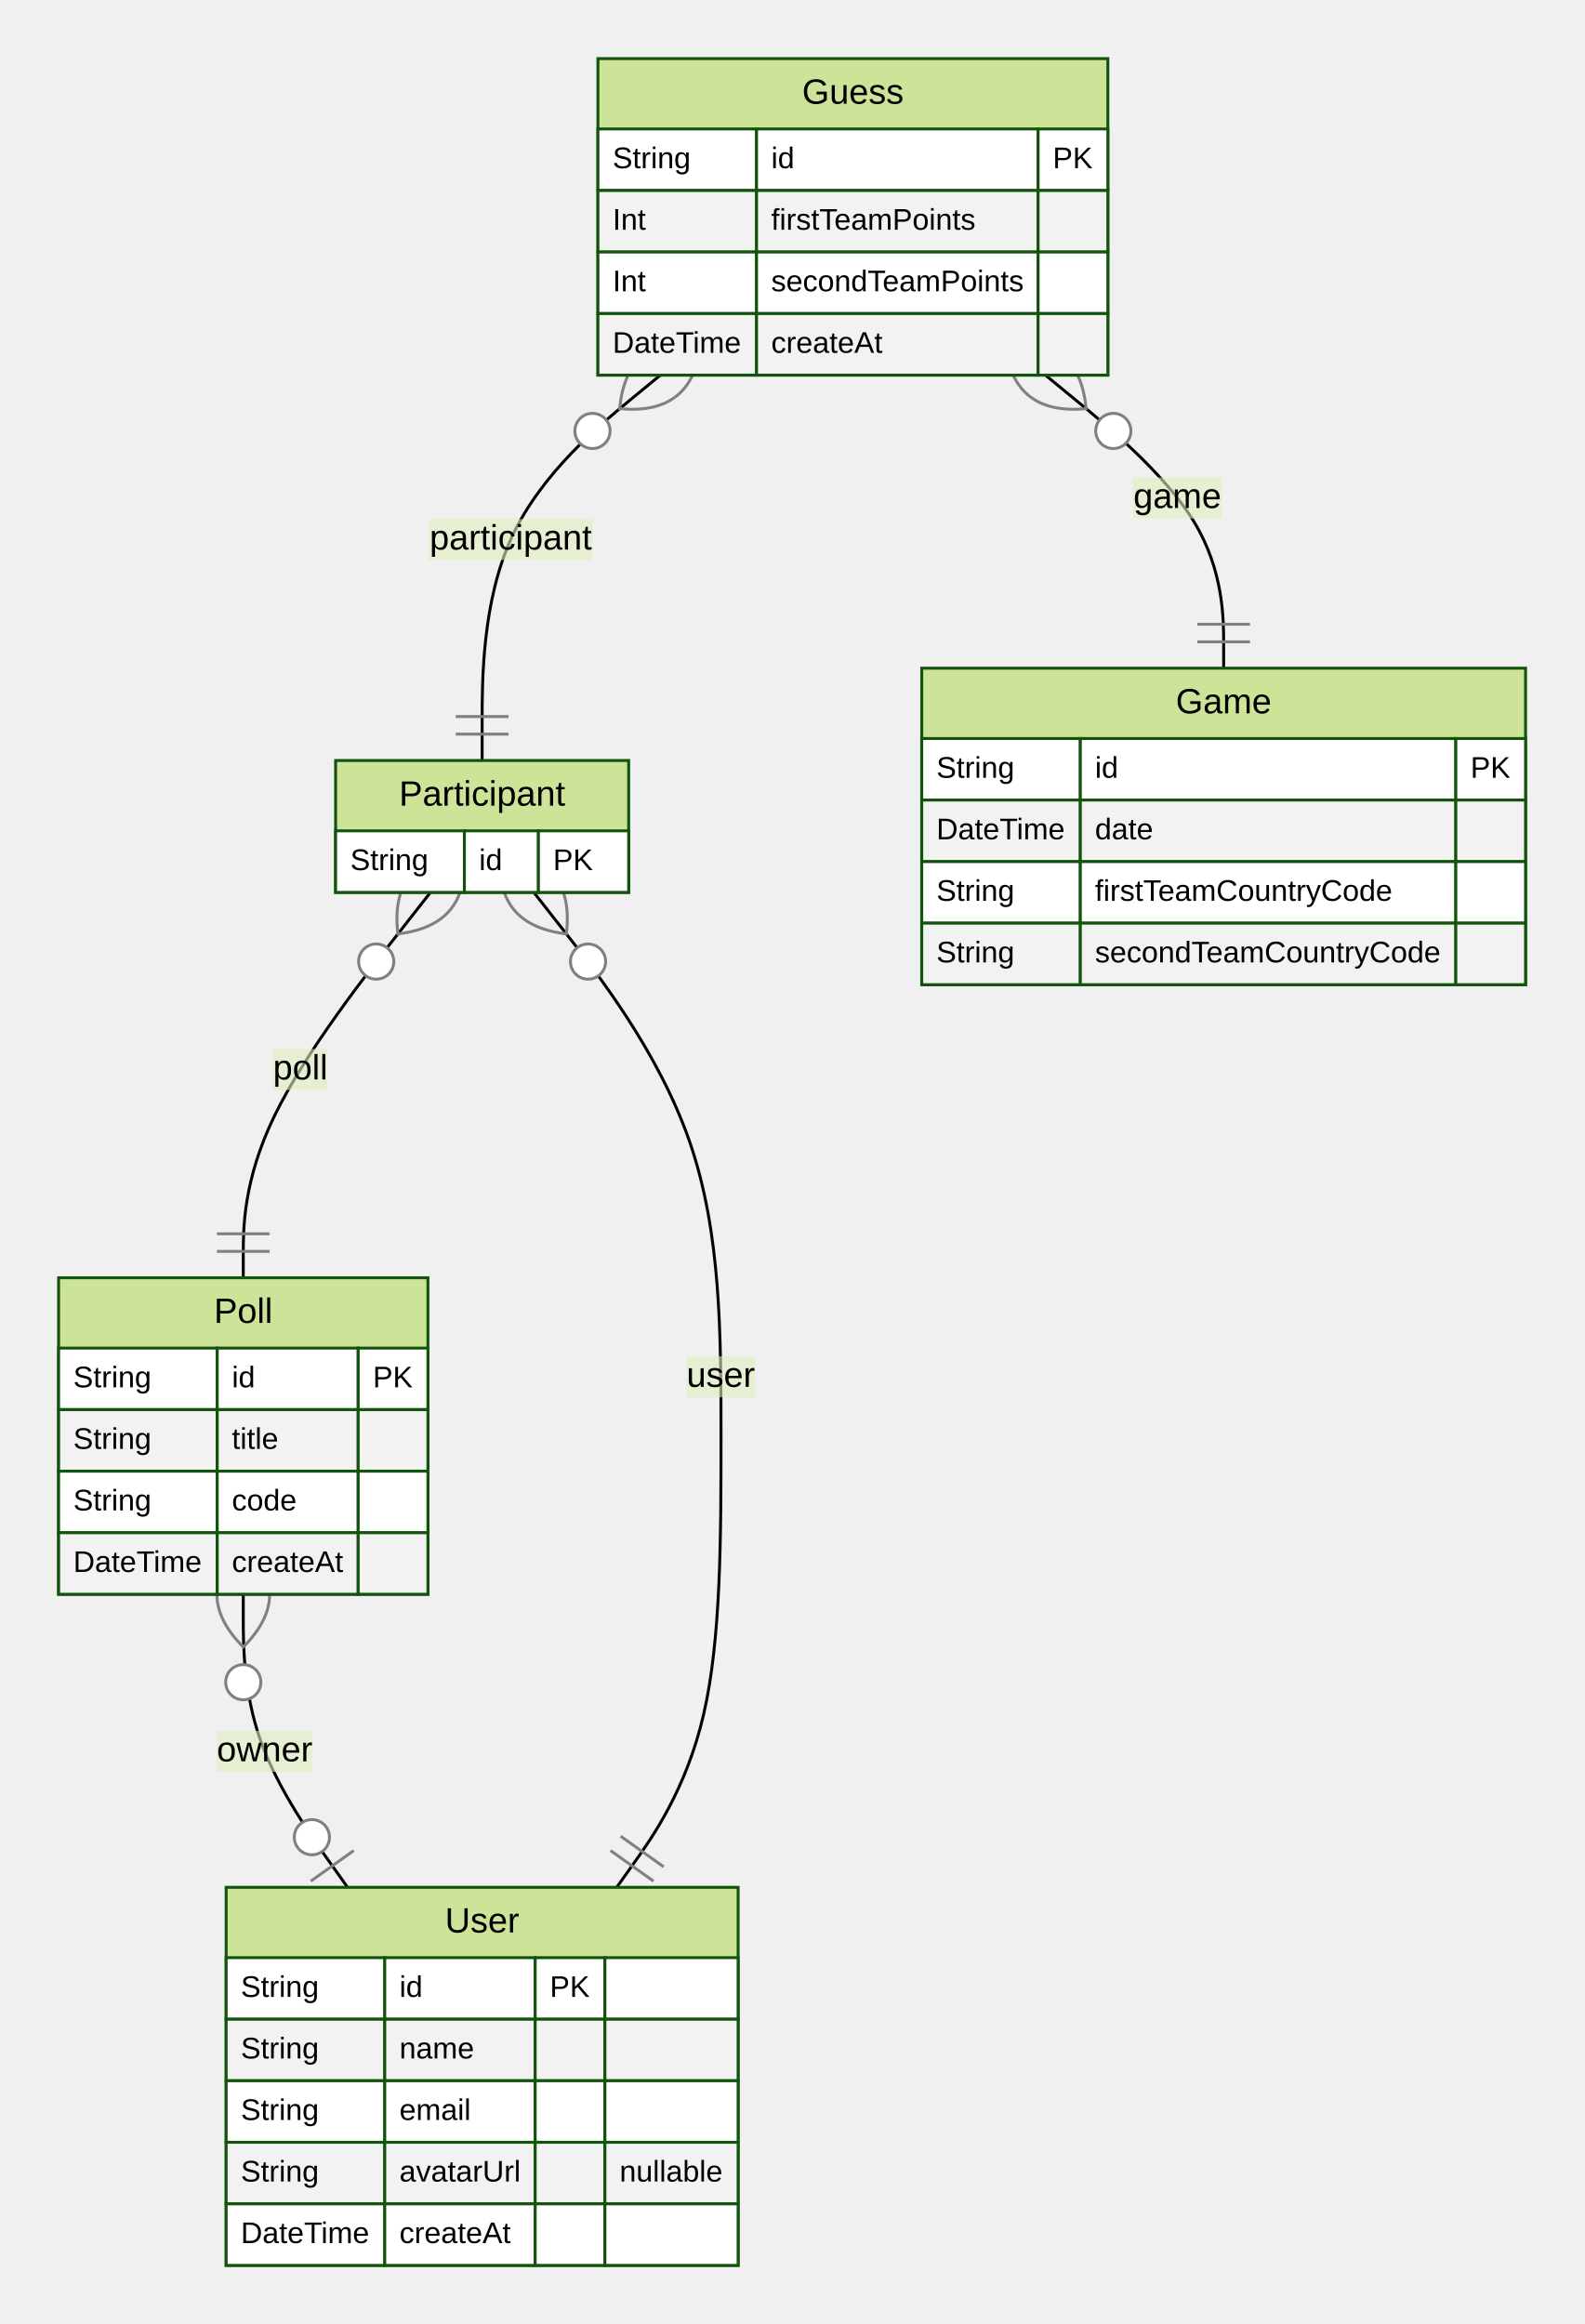
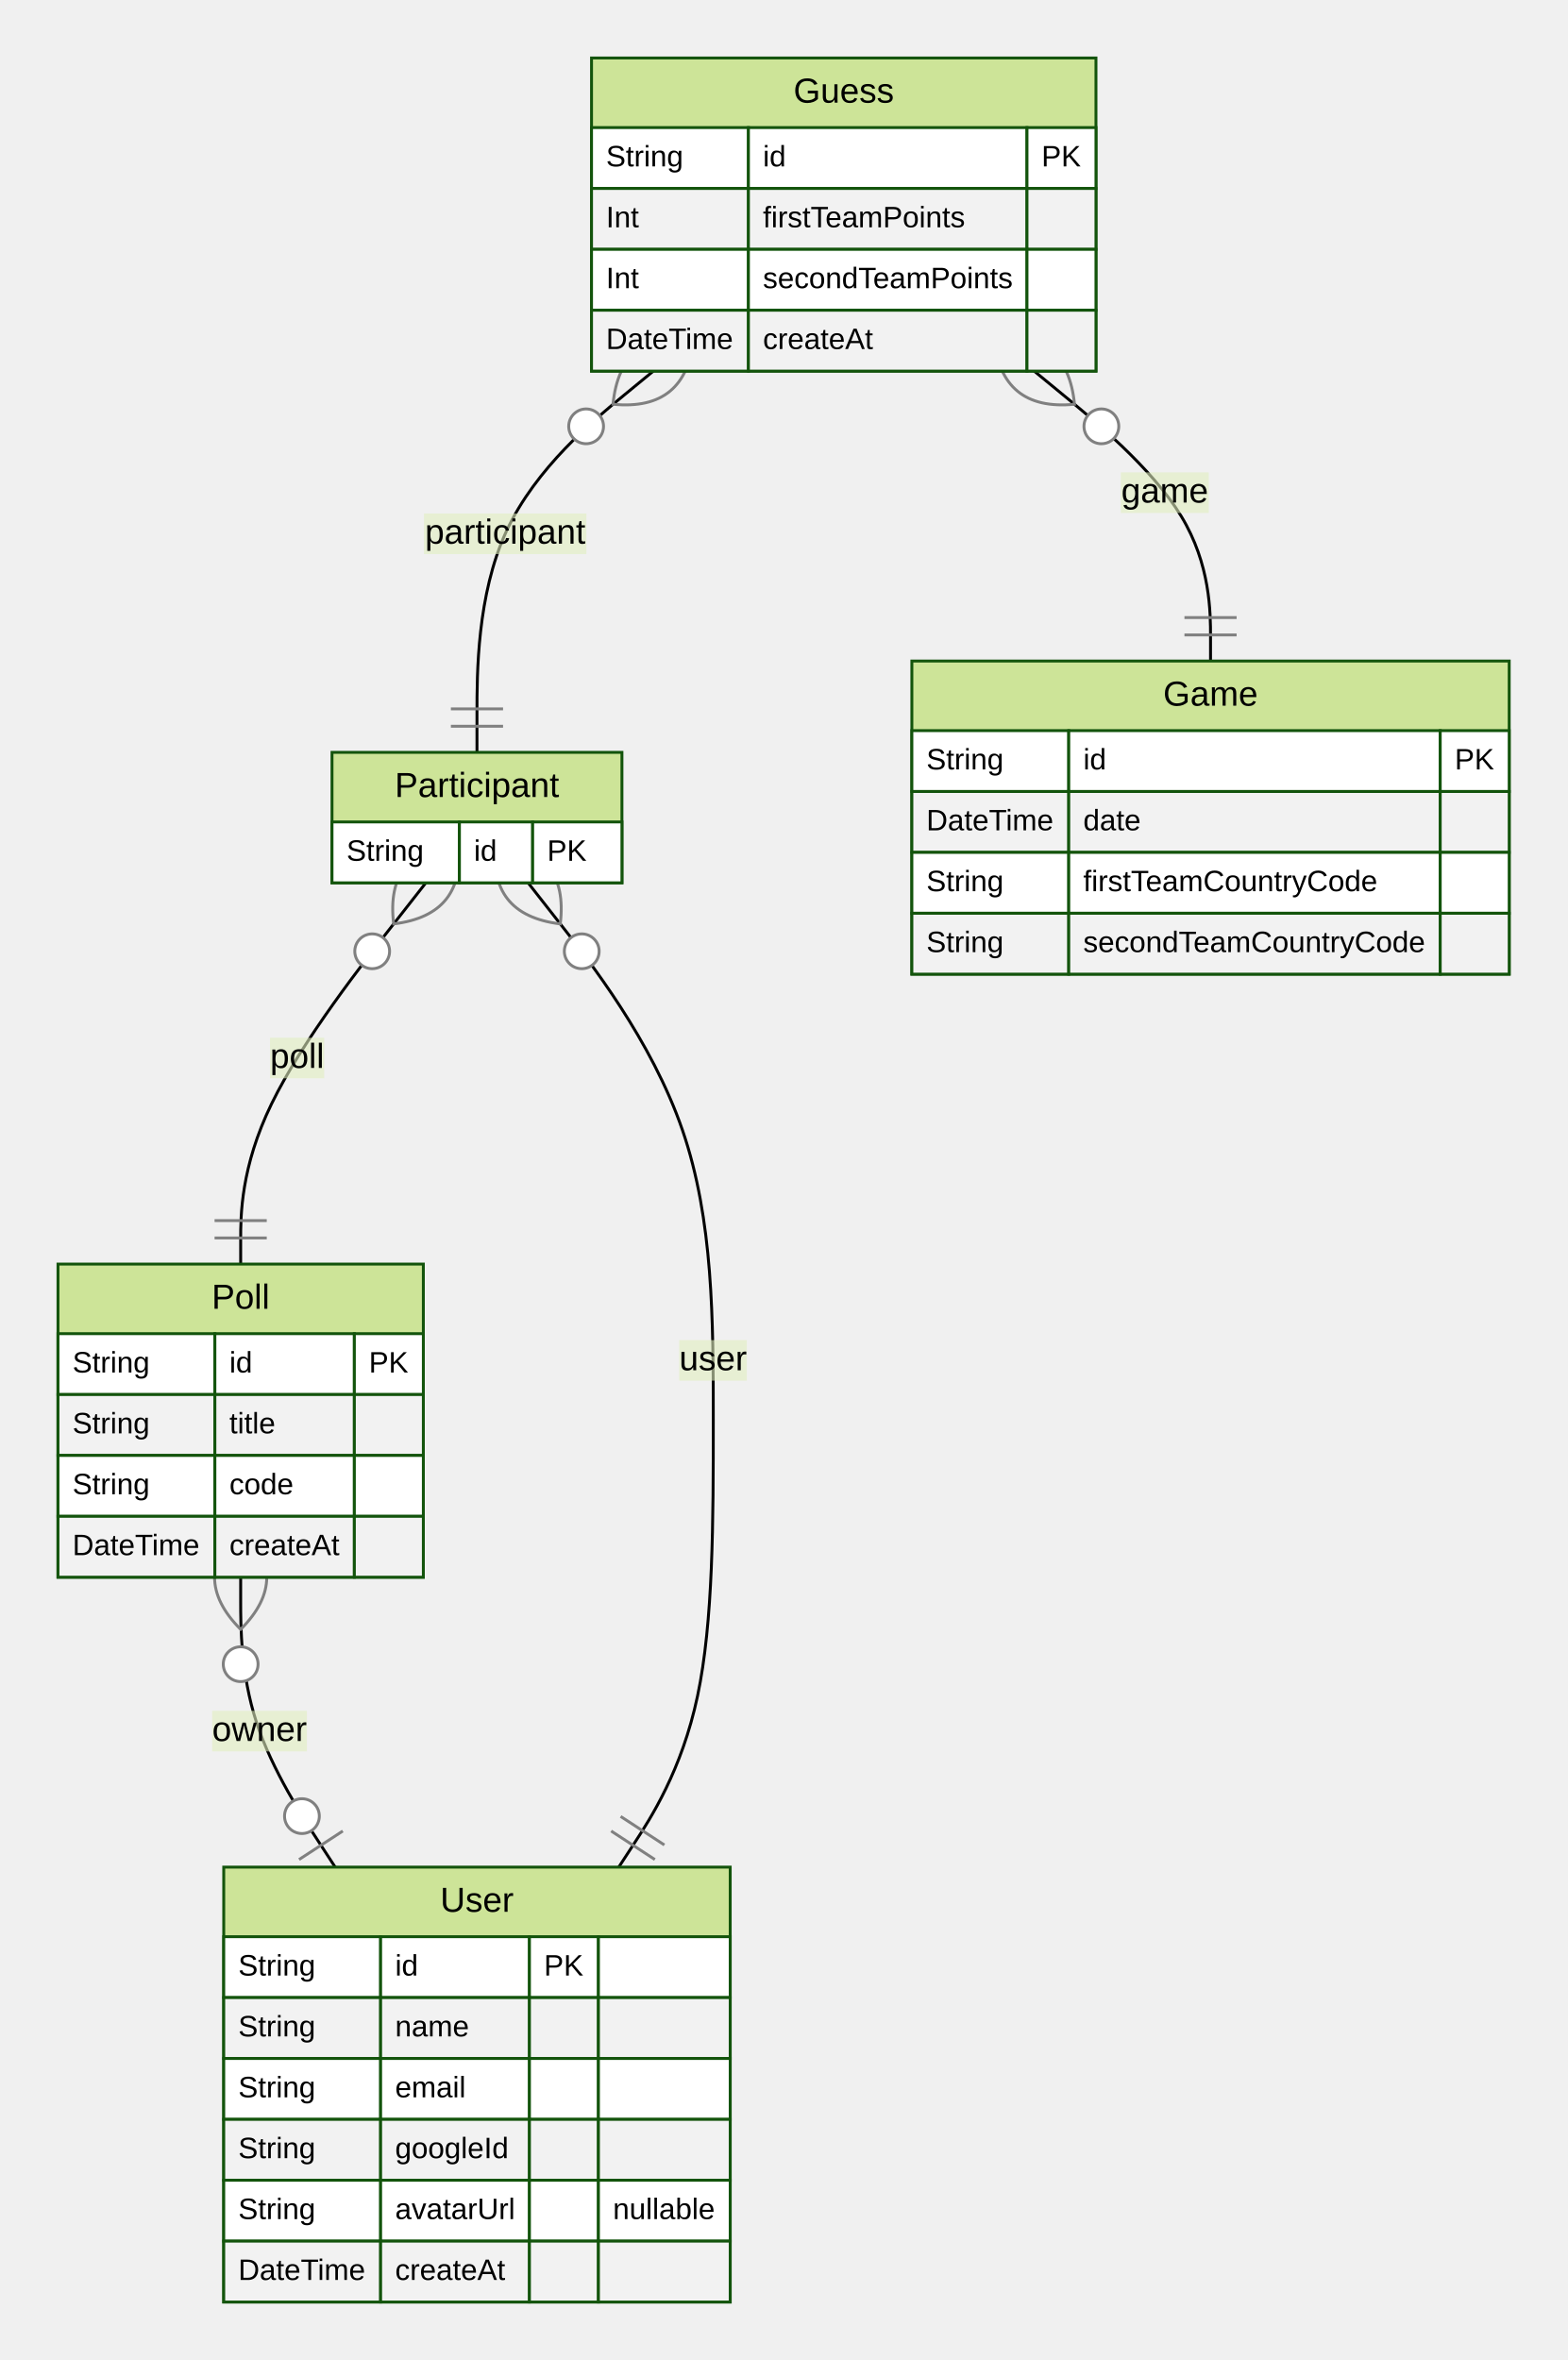
- <svg xmlns="http://www.w3.org/2000/svg" aria-labelledby="chart-title-mermaid-0 chart-desc-mermaid-0" role="img" viewBox="0 0 540.542 793" style="max-width: 540.542px; background-color: white;" width="100%" id="mermaid-0">
+ <svg xmlns="http://www.w3.org/2000/svg" aria-labelledby="chart-title-mermaid-0 chart-desc-mermaid-0" role="img" viewBox="0 0 540.542 814" style="max-width: 540.542px; background-color: white;" width="100%" id="mermaid-0">
  <style>#mermaid-0 {font-family:"trebuchet ms",verdana,arial,sans-serif;font-size:16px;fill:#000000;}#mermaid-0 .error-icon{fill:#552222;}#mermaid-0 .error-text{fill:#552222;stroke:#552222;}#mermaid-0 .edge-thickness-normal{stroke-width:2px;}#mermaid-0 .edge-thickness-thick{stroke-width:3.5px;}#mermaid-0 .edge-pattern-solid{stroke-dasharray:0;}#mermaid-0 .edge-pattern-dashed{stroke-dasharray:3;}#mermaid-0 .edge-pattern-dotted{stroke-dasharray:2;}#mermaid-0 .marker{fill:#000000;stroke:#000000;}#mermaid-0 .marker.cross{stroke:#000000;}#mermaid-0 svg{font-family:"trebuchet ms",verdana,arial,sans-serif;font-size:16px;}#mermaid-0 .entityBox{fill:#cde498;stroke:#13540c;}#mermaid-0 .attributeBoxOdd{fill:#ffffff;stroke:#13540c;}#mermaid-0 .attributeBoxEven{fill:#f2f2f2;stroke:#13540c;}#mermaid-0 .relationshipLabelBox{fill:hsl(78.158, 58.462%, 84.51%);opacity:0.7;background-color:hsl(78.158, 58.462%, 84.51%);}#mermaid-0 .relationshipLabelBox rect{opacity:0.5;}#mermaid-0 .relationshipLine{stroke:#000000;}#mermaid-0 :root{--mermaid-font-family:"trebuchet ms",verdana,arial,sans-serif;}</style>
  <g />
  <defs>
    <marker orient="auto" markerHeight="18" markerWidth="18" refY="9" refX="0" id="ONLY_ONE_START">
      <path d="M9,0 L9,18 M15,0 L15,18" fill="none" stroke="gray" />
    </marker>
  </defs>
  <defs>
    <marker orient="auto" markerHeight="18" markerWidth="18" refY="9" refX="18" id="ONLY_ONE_END">
      <path d="M3,0 L3,18 M9,0 L9,18" fill="none" stroke="gray" />
    </marker>
  </defs>
  <defs>
    <marker orient="auto" markerHeight="18" markerWidth="30" refY="9" refX="0" id="ZERO_OR_ONE_START">
      <circle r="6" cy="9" cx="21" fill="white" stroke="gray" />
      <path d="M9,0 L9,18" fill="none" stroke="gray" />
    </marker>
  </defs>
  <defs>
    <marker orient="auto" markerHeight="18" markerWidth="30" refY="9" refX="30" id="ZERO_OR_ONE_END">
      <circle r="6" cy="9" cx="9" fill="white" stroke="gray" />
      <path d="M21,0 L21,18" fill="none" stroke="gray" />
    </marker>
  </defs>
  <defs>
    <marker orient="auto" markerHeight="36" markerWidth="45" refY="18" refX="18" id="ONE_OR_MORE_START">
      <path d="M0,18 Q 18,0 36,18 Q 18,36 0,18 M42,9 L42,27" fill="none" stroke="gray" />
    </marker>
  </defs>
  <defs>
    <marker orient="auto" markerHeight="36" markerWidth="45" refY="18" refX="27" id="ONE_OR_MORE_END">
      <path d="M3,9 L3,27 M9,18 Q27,0 45,18 Q27,36 9,18" fill="none" stroke="gray" />
    </marker>
  </defs>
  <defs>
    <marker orient="auto" markerHeight="36" markerWidth="57" refY="18" refX="18" id="ZERO_OR_MORE_START">
      <circle r="6" cy="18" cx="48" fill="white" stroke="gray" />
      <path d="M0,18 Q18,0 36,18 Q18,36 0,18" fill="none" stroke="gray" />
    </marker>
  </defs>
  <defs>
    <marker orient="auto" markerHeight="36" markerWidth="57" refY="18" refX="39" id="ZERO_OR_MORE_END">
      <circle r="6" cy="18" cx="9" fill="white" stroke="gray" />
      <path d="M21,18 Q39,0 57,18 Q39,36 21,18" fill="none" stroke="gray" />
    </marker>
  </defs>
-   <path marker-start="url(#ZERO_OR_MORE_START)" marker-end="url(#ZERO_OR_ONE_END)" fill="none" stroke="gray" d="M83.009,544L83.009,552.333C83.009,560.667,83.009,577.333,88.94,594C94.872,610.667,106.736,627.333,112.668,635.667L118.6,644" class="er relationshipLine" />
-   <path marker-start="url(#ZERO_OR_MORE_START)" marker-end="url(#ONLY_ONE_END)" fill="none" stroke="gray" d="M182.146,304.5L192.791,318.083C203.436,331.667,224.727,358.833,235.372,389.75C246.017,420.667,246.017,455.333,246.017,490C246.017,524.667,246.017,559.333,240.085,585C234.153,610.667,222.29,627.333,216.358,635.667L210.426,644" class="er relationshipLine" />
+   <path marker-start="url(#ZERO_OR_MORE_START)" marker-end="url(#ZERO_OR_ONE_END)" fill="none" stroke="gray" d="M83.009,544L83.009,552.333C83.009,560.667,83.009,577.333,88.442,594C93.876,610.667,104.743,627.333,110.177,635.667L115.61,644" class="er relationshipLine" />
+   <path marker-start="url(#ZERO_OR_MORE_START)" marker-end="url(#ONLY_ONE_END)" fill="none" stroke="gray" d="M182.146,304.5L192.791,318.083C203.436,331.667,224.727,358.833,235.372,389.75C246.017,420.667,246.017,455.333,246.017,490C246.017,524.667,246.017,559.333,240.584,585C235.15,610.667,224.283,627.333,218.849,635.667L213.415,644" class="er relationshipLine" />
  <path marker-start="url(#ZERO_OR_MORE_START)" marker-end="url(#ONLY_ONE_END)" fill="none" stroke="gray" d="M146.88,304.5L136.235,318.083C125.589,331.667,104.299,358.833,93.654,380.75C83.009,402.667,83.009,419.333,83.009,427.667L83.009,436" class="er relationshipLine" />
  <path marker-start="url(#ZERO_OR_MORE_START)" marker-end="url(#ONLY_ONE_END)" fill="none" stroke="gray" d="M356.707,128L366.843,136.333C376.98,144.667,397.254,161.333,407.391,178C417.527,194.667,417.527,211.333,417.527,219.667L417.527,228" class="er relationshipLine" />
  <path marker-start="url(#ZERO_OR_MORE_START)" marker-end="url(#ONLY_ONE_END)" fill="none" stroke="gray" d="M225.334,128L215.197,136.333C205.06,144.667,184.786,161.333,174.65,183.25C164.513,205.167,164.513,232.333,164.513,245.917L164.513,259.5" class="er relationshipLine" />
  <g transform="translate(20,436 )" id="Poll">
    <rect height="108" width="126.017" y="0" x="0" stroke="gray" fill-opacity="100%" fill="honeydew" class="er entityBox" />
    <text transform="translate(63.00859,12)" style="font-family: &quot;trebuchet ms&quot;, verdana, arial, sans-serif;; font-size: 12px" text-anchor="middle" dominant-baseline="middle" y="0" x="0" id="entity-Poll" class="er entityLabel">Poll</text>
    <rect height="21" width="54.113" y="24" x="0" stroke="gray" fill-opacity="100%" fill="honeydew" class="er attributeBoxOdd" />
    <text transform="translate(5,34.5)" style="font-family: &quot;trebuchet ms&quot;, verdana, arial, sans-serif;; font-size: 10.2px" text-anchor="left" dominant-baseline="middle" y="0" x="0" id="entity-Poll-attr-1-type" class="er entityLabel">String</text>
    <rect height="21" width="48.109" y="24" x="54.113" stroke="gray" fill-opacity="100%" fill="honeydew" class="er attributeBoxOdd" />
    <text transform="translate(59.11313,34.5)" style="font-family: &quot;trebuchet ms&quot;, verdana, arial, sans-serif;; font-size: 10.2px" text-anchor="left" dominant-baseline="middle" y="0" x="0" id="entity-Poll-attr-1-name" class="er entityLabel">id</text>
    <rect height="21" width="23.795" y="24" x="102.222" stroke="gray" fill-opacity="100%" fill="honeydew" class="er attributeBoxOdd" />
    <text transform="translate(107.2222,34.5)" style="font-family: &quot;trebuchet ms&quot;, verdana, arial, sans-serif;; font-size: 10.2px" text-anchor="left" dominant-baseline="middle" y="0" x="0" id="entity-Poll-attr-1-key" class="er entityLabel">PK</text>
    <rect height="21" width="54.113" y="45" x="0" stroke="gray" fill-opacity="100%" fill="honeydew" class="er attributeBoxEven" />
    <text transform="translate(5,55.5)" style="font-family: &quot;trebuchet ms&quot;, verdana, arial, sans-serif;; font-size: 10.2px" text-anchor="left" dominant-baseline="middle" y="0" x="0" id="entity-Poll-attr-2-type" class="er entityLabel">String</text>
    <rect height="21" width="48.109" y="45" x="54.113" stroke="gray" fill-opacity="100%" fill="honeydew" class="er attributeBoxEven" />
    <text transform="translate(59.11313,55.5)" style="font-family: &quot;trebuchet ms&quot;, verdana, arial, sans-serif;; font-size: 10.2px" text-anchor="left" dominant-baseline="middle" y="0" x="0" id="entity-Poll-attr-2-name" class="er entityLabel">title</text>
    <rect height="21" width="23.795" y="45" x="102.222" stroke="gray" fill-opacity="100%" fill="honeydew" class="er attributeBoxEven" />
    <text transform="translate(107.2222,55.5)" style="font-family: &quot;trebuchet ms&quot;, verdana, arial, sans-serif;; font-size: 10.2px" text-anchor="left" dominant-baseline="middle" y="0" x="0" id="entity-Poll-attr-2-key" class="er entityLabel" />
    <rect height="21" width="54.113" y="66" x="0" stroke="gray" fill-opacity="100%" fill="honeydew" class="er attributeBoxOdd" />
    <text transform="translate(5,76.5)" style="font-family: &quot;trebuchet ms&quot;, verdana, arial, sans-serif;; font-size: 10.2px" text-anchor="left" dominant-baseline="middle" y="0" x="0" id="entity-Poll-attr-3-type" class="er entityLabel">String</text>
    <rect height="21" width="48.109" y="66" x="54.113" stroke="gray" fill-opacity="100%" fill="honeydew" class="er attributeBoxOdd" />
    <text transform="translate(59.11313,76.5)" style="font-family: &quot;trebuchet ms&quot;, verdana, arial, sans-serif;; font-size: 10.2px" text-anchor="left" dominant-baseline="middle" y="0" x="0" id="entity-Poll-attr-3-name" class="er entityLabel">code</text>
    <rect height="21" width="23.795" y="66" x="102.222" stroke="gray" fill-opacity="100%" fill="honeydew" class="er attributeBoxOdd" />
    <text transform="translate(107.2222,76.5)" style="font-family: &quot;trebuchet ms&quot;, verdana, arial, sans-serif;; font-size: 10.2px" text-anchor="left" dominant-baseline="middle" y="0" x="0" id="entity-Poll-attr-3-key" class="er entityLabel" />
    <rect height="21" width="54.113" y="87" x="0" stroke="gray" fill-opacity="100%" fill="honeydew" class="er attributeBoxEven" />
    <text transform="translate(5,97.5)" style="font-family: &quot;trebuchet ms&quot;, verdana, arial, sans-serif;; font-size: 10.2px" text-anchor="left" dominant-baseline="middle" y="0" x="0" id="entity-Poll-attr-4-type" class="er entityLabel">DateTime</text>
    <rect height="21" width="48.109" y="87" x="54.113" stroke="gray" fill-opacity="100%" fill="honeydew" class="er attributeBoxEven" />
    <text transform="translate(59.11313,97.5)" style="font-family: &quot;trebuchet ms&quot;, verdana, arial, sans-serif;; font-size: 10.2px" text-anchor="left" dominant-baseline="middle" y="0" x="0" id="entity-Poll-attr-4-name" class="er entityLabel">createAt</text>
    <rect height="21" width="23.795" y="87" x="102.222" stroke="gray" fill-opacity="100%" fill="honeydew" class="er attributeBoxEven" />
    <text transform="translate(107.2222,97.5)" style="font-family: &quot;trebuchet ms&quot;, verdana, arial, sans-serif;; font-size: 10.2px" text-anchor="left" dominant-baseline="middle" y="0" x="0" id="entity-Poll-attr-4-key" class="er entityLabel" />
  </g>
  <g transform="translate(114.5129,259.5 )" id="Participant">
    <rect height="45" width="100" y="0" x="0" stroke="gray" fill-opacity="100%" fill="honeydew" class="er entityBox" />
    <text transform="translate(50,12)" style="font-family: &quot;trebuchet ms&quot;, verdana, arial, sans-serif;; font-size: 12px" text-anchor="middle" dominant-baseline="middle" y="0" x="0" id="entity-Participant" class="er entityLabel">Participant</text>
    <rect height="21" width="43.945" y="24" x="0" stroke="gray" fill-opacity="100%" fill="honeydew" class="er attributeBoxOdd" />
    <text transform="translate(5,34.5)" style="font-family: &quot;trebuchet ms&quot;, verdana, arial, sans-serif;; font-size: 10.2px" text-anchor="left" dominant-baseline="middle" y="0" x="0" id="entity-Participant-attr-1-type" class="er entityLabel">String</text>
    <rect height="21" width="25.262" y="24" x="43.945" stroke="gray" fill-opacity="100%" fill="honeydew" class="er attributeBoxOdd" />
    <text transform="translate(48.94526,34.5)" style="font-family: &quot;trebuchet ms&quot;, verdana, arial, sans-serif;; font-size: 10.2px" text-anchor="left" dominant-baseline="middle" y="0" x="0" id="entity-Participant-attr-1-name" class="er entityLabel">id</text>
    <rect height="21" width="30.793" y="24" x="69.207" stroke="gray" fill-opacity="100%" fill="honeydew" class="er attributeBoxOdd" />
    <text transform="translate(74.20681,34.5)" style="font-family: &quot;trebuchet ms&quot;, verdana, arial, sans-serif;; font-size: 10.2px" text-anchor="left" dominant-baseline="middle" y="0" x="0" id="entity-Participant-attr-1-key" class="er entityLabel">PK</text>
  </g>
  <g transform="translate(77.16816,644 )" id="User">
-     <rect height="129" width="174.689" y="0" x="0" stroke="gray" fill-opacity="100%" fill="honeydew" class="er entityBox" />
+     <rect height="150" width="174.689" y="0" x="0" stroke="gray" fill-opacity="100%" fill="honeydew" class="er entityBox" />
    <text transform="translate(87.34473,12)" style="font-family: &quot;trebuchet ms&quot;, verdana, arial, sans-serif;; font-size: 12px" text-anchor="middle" dominant-baseline="middle" y="0" x="0" id="entity-User" class="er entityLabel">User</text>
    <rect height="21" width="54.113" y="24" x="0" stroke="gray" fill-opacity="100%" fill="honeydew" class="er attributeBoxOdd" />
    <text transform="translate(5,34.5)" style="font-family: &quot;trebuchet ms&quot;, verdana, arial, sans-serif;; font-size: 10.2px" text-anchor="left" dominant-baseline="middle" y="0" x="0" id="entity-User-attr-1-type" class="er entityLabel">String</text>
    <rect height="21" width="51.328" y="24" x="54.113" stroke="gray" fill-opacity="100%" fill="honeydew" class="er attributeBoxOdd" />
    <text transform="translate(59.11313,34.5)" style="font-family: &quot;trebuchet ms&quot;, verdana, arial, sans-serif;; font-size: 10.2px" text-anchor="left" dominant-baseline="middle" y="0" x="0" id="entity-User-attr-1-name" class="er entityLabel">id</text>
    <rect height="21" width="23.795" y="24" x="105.441" stroke="gray" fill-opacity="100%" fill="honeydew" class="er attributeBoxOdd" />
    <text transform="translate(110.4413,34.5)" style="font-family: &quot;trebuchet ms&quot;, verdana, arial, sans-serif;; font-size: 10.2px" text-anchor="left" dominant-baseline="middle" y="0" x="0" id="entity-User-attr-1-key" class="er entityLabel">PK</text>
    <rect height="21" width="45.453" y="24" x="129.236" stroke="gray" fill-opacity="100%" fill="honeydew" class="er attributeBoxOdd" />
    <text transform="translate(134.2362,34.5)" style="font-family: &quot;trebuchet ms&quot;, verdana, arial, sans-serif;; font-size: 10.2px" text-anchor="left" dominant-baseline="middle" y="0" x="0" id="entity-User-attr-1-comment" class="er entityLabel" />
    <rect height="21" width="54.113" y="45" x="0" stroke="gray" fill-opacity="100%" fill="honeydew" class="er attributeBoxEven" />
    <text transform="translate(5,55.5)" style="font-family: &quot;trebuchet ms&quot;, verdana, arial, sans-serif;; font-size: 10.2px" text-anchor="left" dominant-baseline="middle" y="0" x="0" id="entity-User-attr-2-type" class="er entityLabel">String</text>
    <rect height="21" width="51.328" y="45" x="54.113" stroke="gray" fill-opacity="100%" fill="honeydew" class="er attributeBoxEven" />
    <text transform="translate(59.11313,55.5)" style="font-family: &quot;trebuchet ms&quot;, verdana, arial, sans-serif;; font-size: 10.2px" text-anchor="left" dominant-baseline="middle" y="0" x="0" id="entity-User-attr-2-name" class="er entityLabel">name</text>
    <rect height="21" width="23.795" y="45" x="105.441" stroke="gray" fill-opacity="100%" fill="honeydew" class="er attributeBoxEven" />
    <text transform="translate(110.4413,55.5)" style="font-family: &quot;trebuchet ms&quot;, verdana, arial, sans-serif;; font-size: 10.2px" text-anchor="left" dominant-baseline="middle" y="0" x="0" id="entity-User-attr-2-key" class="er entityLabel" />
    <rect height="21" width="45.453" y="45" x="129.236" stroke="gray" fill-opacity="100%" fill="honeydew" class="er attributeBoxEven" />
    <text transform="translate(134.2362,55.5)" style="font-family: &quot;trebuchet ms&quot;, verdana, arial, sans-serif;; font-size: 10.2px" text-anchor="left" dominant-baseline="middle" y="0" x="0" id="entity-User-attr-2-comment" class="er entityLabel" />
    <rect height="21" width="54.113" y="66" x="0" stroke="gray" fill-opacity="100%" fill="honeydew" class="er attributeBoxOdd" />
    <text transform="translate(5,76.5)" style="font-family: &quot;trebuchet ms&quot;, verdana, arial, sans-serif;; font-size: 10.2px" text-anchor="left" dominant-baseline="middle" y="0" x="0" id="entity-User-attr-3-type" class="er entityLabel">String</text>
    <rect height="21" width="51.328" y="66" x="54.113" stroke="gray" fill-opacity="100%" fill="honeydew" class="er attributeBoxOdd" />
    <text transform="translate(59.11313,76.5)" style="font-family: &quot;trebuchet ms&quot;, verdana, arial, sans-serif;; font-size: 10.2px" text-anchor="left" dominant-baseline="middle" y="0" x="0" id="entity-User-attr-3-name" class="er entityLabel">email</text>
    <rect height="21" width="23.795" y="66" x="105.441" stroke="gray" fill-opacity="100%" fill="honeydew" class="er attributeBoxOdd" />
    <text transform="translate(110.4413,76.5)" style="font-family: &quot;trebuchet ms&quot;, verdana, arial, sans-serif;; font-size: 10.2px" text-anchor="left" dominant-baseline="middle" y="0" x="0" id="entity-User-attr-3-key" class="er entityLabel" />
    <rect height="21" width="45.453" y="66" x="129.236" stroke="gray" fill-opacity="100%" fill="honeydew" class="er attributeBoxOdd" />
    <text transform="translate(134.2362,76.5)" style="font-family: &quot;trebuchet ms&quot;, verdana, arial, sans-serif;; font-size: 10.2px" text-anchor="left" dominant-baseline="middle" y="0" x="0" id="entity-User-attr-3-comment" class="er entityLabel" />
    <rect height="21" width="54.113" y="87" x="0" stroke="gray" fill-opacity="100%" fill="honeydew" class="er attributeBoxEven" />
    <text transform="translate(5,97.5)" style="font-family: &quot;trebuchet ms&quot;, verdana, arial, sans-serif;; font-size: 10.2px" text-anchor="left" dominant-baseline="middle" y="0" x="0" id="entity-User-attr-4-type" class="er entityLabel">String</text>
    <rect height="21" width="51.328" y="87" x="54.113" stroke="gray" fill-opacity="100%" fill="honeydew" class="er attributeBoxEven" />
-     <text transform="translate(59.11313,97.5)" style="font-family: &quot;trebuchet ms&quot;, verdana, arial, sans-serif;; font-size: 10.2px" text-anchor="left" dominant-baseline="middle" y="0" x="0" id="entity-User-attr-4-name" class="er entityLabel">avatarUrl</text>
+     <text transform="translate(59.11313,97.5)" style="font-family: &quot;trebuchet ms&quot;, verdana, arial, sans-serif;; font-size: 10.2px" text-anchor="left" dominant-baseline="middle" y="0" x="0" id="entity-User-attr-4-name" class="er entityLabel">googleId</text>
    <rect height="21" width="23.795" y="87" x="105.441" stroke="gray" fill-opacity="100%" fill="honeydew" class="er attributeBoxEven" />
    <text transform="translate(110.4413,97.5)" style="font-family: &quot;trebuchet ms&quot;, verdana, arial, sans-serif;; font-size: 10.2px" text-anchor="left" dominant-baseline="middle" y="0" x="0" id="entity-User-attr-4-key" class="er entityLabel" />
    <rect height="21" width="45.453" y="87" x="129.236" stroke="gray" fill-opacity="100%" fill="honeydew" class="er attributeBoxEven" />
-     <text transform="translate(134.2362,97.5)" style="font-family: &quot;trebuchet ms&quot;, verdana, arial, sans-serif;; font-size: 10.2px" text-anchor="left" dominant-baseline="middle" y="0" x="0" id="entity-User-attr-4-comment" class="er entityLabel">nullable</text>
+     <text transform="translate(134.2362,97.5)" style="font-family: &quot;trebuchet ms&quot;, verdana, arial, sans-serif;; font-size: 10.2px" text-anchor="left" dominant-baseline="middle" y="0" x="0" id="entity-User-attr-4-comment" class="er entityLabel" />
    <rect height="21" width="54.113" y="108" x="0" stroke="gray" fill-opacity="100%" fill="honeydew" class="er attributeBoxOdd" />
-     <text transform="translate(5,118.5)" style="font-family: &quot;trebuchet ms&quot;, verdana, arial, sans-serif;; font-size: 10.2px" text-anchor="left" dominant-baseline="middle" y="0" x="0" id="entity-User-attr-5-type" class="er entityLabel">DateTime</text>
+     <text transform="translate(5,118.5)" style="font-family: &quot;trebuchet ms&quot;, verdana, arial, sans-serif;; font-size: 10.2px" text-anchor="left" dominant-baseline="middle" y="0" x="0" id="entity-User-attr-5-type" class="er entityLabel">String</text>
    <rect height="21" width="51.328" y="108" x="54.113" stroke="gray" fill-opacity="100%" fill="honeydew" class="er attributeBoxOdd" />
-     <text transform="translate(59.11313,118.5)" style="font-family: &quot;trebuchet ms&quot;, verdana, arial, sans-serif;; font-size: 10.2px" text-anchor="left" dominant-baseline="middle" y="0" x="0" id="entity-User-attr-5-name" class="er entityLabel">createAt</text>
+     <text transform="translate(59.11313,118.5)" style="font-family: &quot;trebuchet ms&quot;, verdana, arial, sans-serif;; font-size: 10.2px" text-anchor="left" dominant-baseline="middle" y="0" x="0" id="entity-User-attr-5-name" class="er entityLabel">avatarUrl</text>
    <rect height="21" width="23.795" y="108" x="105.441" stroke="gray" fill-opacity="100%" fill="honeydew" class="er attributeBoxOdd" />
    <text transform="translate(110.4413,118.5)" style="font-family: &quot;trebuchet ms&quot;, verdana, arial, sans-serif;; font-size: 10.2px" text-anchor="left" dominant-baseline="middle" y="0" x="0" id="entity-User-attr-5-key" class="er entityLabel" />
    <rect height="21" width="45.453" y="108" x="129.236" stroke="gray" fill-opacity="100%" fill="honeydew" class="er attributeBoxOdd" />
-     <text transform="translate(134.2362,118.5)" style="font-family: &quot;trebuchet ms&quot;, verdana, arial, sans-serif;; font-size: 10.2px" text-anchor="left" dominant-baseline="middle" y="0" x="0" id="entity-User-attr-5-comment" class="er entityLabel" />
+     <text transform="translate(134.2362,118.5)" style="font-family: &quot;trebuchet ms&quot;, verdana, arial, sans-serif;; font-size: 10.2px" text-anchor="left" dominant-baseline="middle" y="0" x="0" id="entity-User-attr-5-comment" class="er entityLabel">nullable</text>
+     <rect height="21" width="54.113" y="129" x="0" stroke="gray" fill-opacity="100%" fill="honeydew" class="er attributeBoxEven" />
+     <text transform="translate(5,139.5)" style="font-family: &quot;trebuchet ms&quot;, verdana, arial, sans-serif;; font-size: 10.2px" text-anchor="left" dominant-baseline="middle" y="0" x="0" id="entity-User-attr-6-type" class="er entityLabel">DateTime</text>
+     <rect height="21" width="51.328" y="129" x="54.113" stroke="gray" fill-opacity="100%" fill="honeydew" class="er attributeBoxEven" />
+     <text transform="translate(59.11313,139.5)" style="font-family: &quot;trebuchet ms&quot;, verdana, arial, sans-serif;; font-size: 10.2px" text-anchor="left" dominant-baseline="middle" y="0" x="0" id="entity-User-attr-6-name" class="er entityLabel">createAt</text>
+     <rect height="21" width="23.795" y="129" x="105.441" stroke="gray" fill-opacity="100%" fill="honeydew" class="er attributeBoxEven" />
+     <text transform="translate(110.4413,139.5)" style="font-family: &quot;trebuchet ms&quot;, verdana, arial, sans-serif;; font-size: 10.2px" text-anchor="left" dominant-baseline="middle" y="0" x="0" id="entity-User-attr-6-key" class="er entityLabel" />
+     <rect height="21" width="45.453" y="129" x="129.236" stroke="gray" fill-opacity="100%" fill="honeydew" class="er attributeBoxEven" />
+     <text transform="translate(134.2362,139.5)" style="font-family: &quot;trebuchet ms&quot;, verdana, arial, sans-serif;; font-size: 10.2px" text-anchor="left" dominant-baseline="middle" y="0" x="0" id="entity-User-attr-6-comment" class="er entityLabel" />
  </g>
  <g transform="translate(314.5129,228 )" id="Game">
    <rect height="108" width="206.029" y="0" x="0" stroke="gray" fill-opacity="100%" fill="honeydew" class="er entityBox" />
    <text transform="translate(103.0145,12)" style="font-family: &quot;trebuchet ms&quot;, verdana, arial, sans-serif;; font-size: 12px" text-anchor="middle" dominant-baseline="middle" y="0" x="0" id="entity-Game" class="er entityLabel">Game</text>
    <rect height="21" width="54.113" y="24" x="0" stroke="gray" fill-opacity="100%" fill="honeydew" class="er attributeBoxOdd" />
    <text transform="translate(5,34.5)" style="font-family: &quot;trebuchet ms&quot;, verdana, arial, sans-serif;; font-size: 10.2px" text-anchor="left" dominant-baseline="middle" y="0" x="0" id="entity-Game-attr-1-type" class="er entityLabel">String</text>
    <rect height="21" width="128.121" y="24" x="54.113" stroke="gray" fill-opacity="100%" fill="honeydew" class="er attributeBoxOdd" />
    <text transform="translate(59.11313,34.5)" style="font-family: &quot;trebuchet ms&quot;, verdana, arial, sans-serif;; font-size: 10.2px" text-anchor="left" dominant-baseline="middle" y="0" x="0" id="entity-Game-attr-1-name" class="er entityLabel">id</text>
    <rect height="21" width="23.795" y="24" x="182.234" stroke="gray" fill-opacity="100%" fill="honeydew" class="er attributeBoxOdd" />
    <text transform="translate(187.2339,34.5)" style="font-family: &quot;trebuchet ms&quot;, verdana, arial, sans-serif;; font-size: 10.2px" text-anchor="left" dominant-baseline="middle" y="0" x="0" id="entity-Game-attr-1-key" class="er entityLabel">PK</text>
    <rect height="21" width="54.113" y="45" x="0" stroke="gray" fill-opacity="100%" fill="honeydew" class="er attributeBoxEven" />
    <text transform="translate(5,55.5)" style="font-family: &quot;trebuchet ms&quot;, verdana, arial, sans-serif;; font-size: 10.2px" text-anchor="left" dominant-baseline="middle" y="0" x="0" id="entity-Game-attr-2-type" class="er entityLabel">DateTime</text>
    <rect height="21" width="128.121" y="45" x="54.113" stroke="gray" fill-opacity="100%" fill="honeydew" class="er attributeBoxEven" />
    <text transform="translate(59.11313,55.5)" style="font-family: &quot;trebuchet ms&quot;, verdana, arial, sans-serif;; font-size: 10.2px" text-anchor="left" dominant-baseline="middle" y="0" x="0" id="entity-Game-attr-2-name" class="er entityLabel">date</text>
    <rect height="21" width="23.795" y="45" x="182.234" stroke="gray" fill-opacity="100%" fill="honeydew" class="er attributeBoxEven" />
    <text transform="translate(187.2339,55.5)" style="font-family: &quot;trebuchet ms&quot;, verdana, arial, sans-serif;; font-size: 10.2px" text-anchor="left" dominant-baseline="middle" y="0" x="0" id="entity-Game-attr-2-key" class="er entityLabel" />
    <rect height="21" width="54.113" y="66" x="0" stroke="gray" fill-opacity="100%" fill="honeydew" class="er attributeBoxOdd" />
    <text transform="translate(5,76.5)" style="font-family: &quot;trebuchet ms&quot;, verdana, arial, sans-serif;; font-size: 10.2px" text-anchor="left" dominant-baseline="middle" y="0" x="0" id="entity-Game-attr-3-type" class="er entityLabel">String</text>
    <rect height="21" width="128.121" y="66" x="54.113" stroke="gray" fill-opacity="100%" fill="honeydew" class="er attributeBoxOdd" />
    <text transform="translate(59.11313,76.5)" style="font-family: &quot;trebuchet ms&quot;, verdana, arial, sans-serif;; font-size: 10.2px" text-anchor="left" dominant-baseline="middle" y="0" x="0" id="entity-Game-attr-3-name" class="er entityLabel">firstTeamCountryCode</text>
    <rect height="21" width="23.795" y="66" x="182.234" stroke="gray" fill-opacity="100%" fill="honeydew" class="er attributeBoxOdd" />
    <text transform="translate(187.2339,76.5)" style="font-family: &quot;trebuchet ms&quot;, verdana, arial, sans-serif;; font-size: 10.2px" text-anchor="left" dominant-baseline="middle" y="0" x="0" id="entity-Game-attr-3-key" class="er entityLabel" />
    <rect height="21" width="54.113" y="87" x="0" stroke="gray" fill-opacity="100%" fill="honeydew" class="er attributeBoxEven" />
    <text transform="translate(5,97.5)" style="font-family: &quot;trebuchet ms&quot;, verdana, arial, sans-serif;; font-size: 10.2px" text-anchor="left" dominant-baseline="middle" y="0" x="0" id="entity-Game-attr-4-type" class="er entityLabel">String</text>
    <rect height="21" width="128.121" y="87" x="54.113" stroke="gray" fill-opacity="100%" fill="honeydew" class="er attributeBoxEven" />
    <text transform="translate(59.11313,97.5)" style="font-family: &quot;trebuchet ms&quot;, verdana, arial, sans-serif;; font-size: 10.2px" text-anchor="left" dominant-baseline="middle" y="0" x="0" id="entity-Game-attr-4-name" class="er entityLabel">secondTeamCountryCode</text>
    <rect height="21" width="23.795" y="87" x="182.234" stroke="gray" fill-opacity="100%" fill="honeydew" class="er attributeBoxEven" />
    <text transform="translate(187.2339,97.5)" style="font-family: &quot;trebuchet ms&quot;, verdana, arial, sans-serif;; font-size: 10.2px" text-anchor="left" dominant-baseline="middle" y="0" x="0" id="entity-Game-attr-4-key" class="er entityLabel" />
  </g>
  <g transform="translate(204.027,20 )" id="Guess">
    <rect height="108" width="173.986" y="0" x="0" stroke="gray" fill-opacity="100%" fill="honeydew" class="er entityBox" />
    <text transform="translate(86.99312,12)" style="font-family: &quot;trebuchet ms&quot;, verdana, arial, sans-serif;; font-size: 12px" text-anchor="middle" dominant-baseline="middle" y="0" x="0" id="entity-Guess" class="er entityLabel">Guess</text>
    <rect height="21" width="54.113" y="24" x="0" stroke="gray" fill-opacity="100%" fill="honeydew" class="er attributeBoxOdd" />
    <text transform="translate(5,34.5)" style="font-family: &quot;trebuchet ms&quot;, verdana, arial, sans-serif;; font-size: 10.2px" text-anchor="left" dominant-baseline="middle" y="0" x="0" id="entity-Guess-attr-1-type" class="er entityLabel">String</text>
    <rect height="21" width="96.078" y="24" x="54.113" stroke="gray" fill-opacity="100%" fill="honeydew" class="er attributeBoxOdd" />
    <text transform="translate(59.11313,34.5)" style="font-family: &quot;trebuchet ms&quot;, verdana, arial, sans-serif;; font-size: 10.2px" text-anchor="left" dominant-baseline="middle" y="0" x="0" id="entity-Guess-attr-1-name" class="er entityLabel">id</text>
    <rect height="21" width="23.795" y="24" x="150.191" stroke="gray" fill-opacity="100%" fill="honeydew" class="er attributeBoxOdd" />
    <text transform="translate(155.1913,34.5)" style="font-family: &quot;trebuchet ms&quot;, verdana, arial, sans-serif;; font-size: 10.2px" text-anchor="left" dominant-baseline="middle" y="0" x="0" id="entity-Guess-attr-1-key" class="er entityLabel">PK</text>
    <rect height="21" width="54.113" y="45" x="0" stroke="gray" fill-opacity="100%" fill="honeydew" class="er attributeBoxEven" />
    <text transform="translate(5,55.5)" style="font-family: &quot;trebuchet ms&quot;, verdana, arial, sans-serif;; font-size: 10.2px" text-anchor="left" dominant-baseline="middle" y="0" x="0" id="entity-Guess-attr-2-type" class="er entityLabel">Int</text>
    <rect height="21" width="96.078" y="45" x="54.113" stroke="gray" fill-opacity="100%" fill="honeydew" class="er attributeBoxEven" />
    <text transform="translate(59.11313,55.5)" style="font-family: &quot;trebuchet ms&quot;, verdana, arial, sans-serif;; font-size: 10.2px" text-anchor="left" dominant-baseline="middle" y="0" x="0" id="entity-Guess-attr-2-name" class="er entityLabel">firstTeamPoints</text>
    <rect height="21" width="23.795" y="45" x="150.191" stroke="gray" fill-opacity="100%" fill="honeydew" class="er attributeBoxEven" />
    <text transform="translate(155.1913,55.5)" style="font-family: &quot;trebuchet ms&quot;, verdana, arial, sans-serif;; font-size: 10.2px" text-anchor="left" dominant-baseline="middle" y="0" x="0" id="entity-Guess-attr-2-key" class="er entityLabel" />
    <rect height="21" width="54.113" y="66" x="0" stroke="gray" fill-opacity="100%" fill="honeydew" class="er attributeBoxOdd" />
    <text transform="translate(5,76.5)" style="font-family: &quot;trebuchet ms&quot;, verdana, arial, sans-serif;; font-size: 10.2px" text-anchor="left" dominant-baseline="middle" y="0" x="0" id="entity-Guess-attr-3-type" class="er entityLabel">Int</text>
    <rect height="21" width="96.078" y="66" x="54.113" stroke="gray" fill-opacity="100%" fill="honeydew" class="er attributeBoxOdd" />
    <text transform="translate(59.11313,76.5)" style="font-family: &quot;trebuchet ms&quot;, verdana, arial, sans-serif;; font-size: 10.2px" text-anchor="left" dominant-baseline="middle" y="0" x="0" id="entity-Guess-attr-3-name" class="er entityLabel">secondTeamPoints</text>
    <rect height="21" width="23.795" y="66" x="150.191" stroke="gray" fill-opacity="100%" fill="honeydew" class="er attributeBoxOdd" />
    <text transform="translate(155.1913,76.5)" style="font-family: &quot;trebuchet ms&quot;, verdana, arial, sans-serif;; font-size: 10.2px" text-anchor="left" dominant-baseline="middle" y="0" x="0" id="entity-Guess-attr-3-key" class="er entityLabel" />
    <rect height="21" width="54.113" y="87" x="0" stroke="gray" fill-opacity="100%" fill="honeydew" class="er attributeBoxEven" />
    <text transform="translate(5,97.5)" style="font-family: &quot;trebuchet ms&quot;, verdana, arial, sans-serif;; font-size: 10.2px" text-anchor="left" dominant-baseline="middle" y="0" x="0" id="entity-Guess-attr-4-type" class="er entityLabel">DateTime</text>
    <rect height="21" width="96.078" y="87" x="54.113" stroke="gray" fill-opacity="100%" fill="honeydew" class="er attributeBoxEven" />
    <text transform="translate(59.11313,97.5)" style="font-family: &quot;trebuchet ms&quot;, verdana, arial, sans-serif;; font-size: 10.2px" text-anchor="left" dominant-baseline="middle" y="0" x="0" id="entity-Guess-attr-4-name" class="er entityLabel">createAt</text>
    <rect height="21" width="23.795" y="87" x="150.191" stroke="gray" fill-opacity="100%" fill="honeydew" class="er attributeBoxEven" />
    <text transform="translate(155.1913,97.5)" style="font-family: &quot;trebuchet ms&quot;, verdana, arial, sans-serif;; font-size: 10.2px" text-anchor="left" dominant-baseline="middle" y="0" x="0" id="entity-Guess-attr-4-key" class="er entityLabel" />
  </g>
-   <rect fill-opacity="85%" fill="white" height="14" width="32.688" y="590.594" x="73.965" class="er relationshipLabelBox" />
-   <text style="font-family: &quot;trebuchet ms&quot;, verdana, arial, sans-serif;; font-size: 12px" dominant-baseline="middle" text-anchor="middle" y="597.594" x="90.308" id="rel1" class="er relationshipLabel">owner</text>
-   <rect fill-opacity="85%" fill="white" height="14" width="23.348" y="462.817" x="234.265" class="er relationshipLabelBox" />
-   <text style="font-family: &quot;trebuchet ms&quot;, verdana, arial, sans-serif;; font-size: 12px" dominant-baseline="middle" text-anchor="middle" y="469.817" x="245.939" id="rel2" class="er relationshipLabel">user</text>
+   <rect fill-opacity="85%" fill="white" height="14" width="32.688" y="590.091" x="73.167" class="er relationshipLabelBox" />
+   <text style="font-family: &quot;trebuchet ms&quot;, verdana, arial, sans-serif;; font-size: 12px" dominant-baseline="middle" text-anchor="middle" y="597.091" x="89.51" id="rel1" class="er relationshipLabel">owner</text>
+   <rect fill-opacity="85%" fill="white" height="14" width="23.348" y="462.214" x="234.258" class="er relationshipLabelBox" />
+   <text style="font-family: &quot;trebuchet ms&quot;, verdana, arial, sans-serif;; font-size: 12px" dominant-baseline="middle" text-anchor="middle" y="469.214" x="245.932" id="rel2" class="er relationshipLabel">user</text>
  <rect fill-opacity="85%" fill="white" height="14" width="18.688" y="357.934" x="93.141" class="er relationshipLabelBox" />
  <text style="font-family: &quot;trebuchet ms&quot;, verdana, arial, sans-serif;; font-size: 12px" dominant-baseline="middle" text-anchor="middle" y="364.934" x="102.485" id="rel3" class="er relationshipLabel">poll</text>
  <rect fill-opacity="85%" fill="white" height="14" width="30.344" y="162.93" x="386.576" class="er relationshipLabelBox" />
  <text style="font-family: &quot;trebuchet ms&quot;, verdana, arial, sans-serif;; font-size: 12px" dominant-baseline="middle" text-anchor="middle" y="169.93" x="401.747" id="rel4" class="er relationshipLabel">game</text>
  <rect fill-opacity="85%" fill="white" height="14" width="56.031" y="177.114" x="146.241" class="er relationshipLabelBox" />
  <text style="font-family: &quot;trebuchet ms&quot;, verdana, arial, sans-serif;; font-size: 12px" dominant-baseline="middle" text-anchor="middle" y="184.114" x="174.257" id="rel5" class="er relationshipLabel">participant</text>
</svg>
